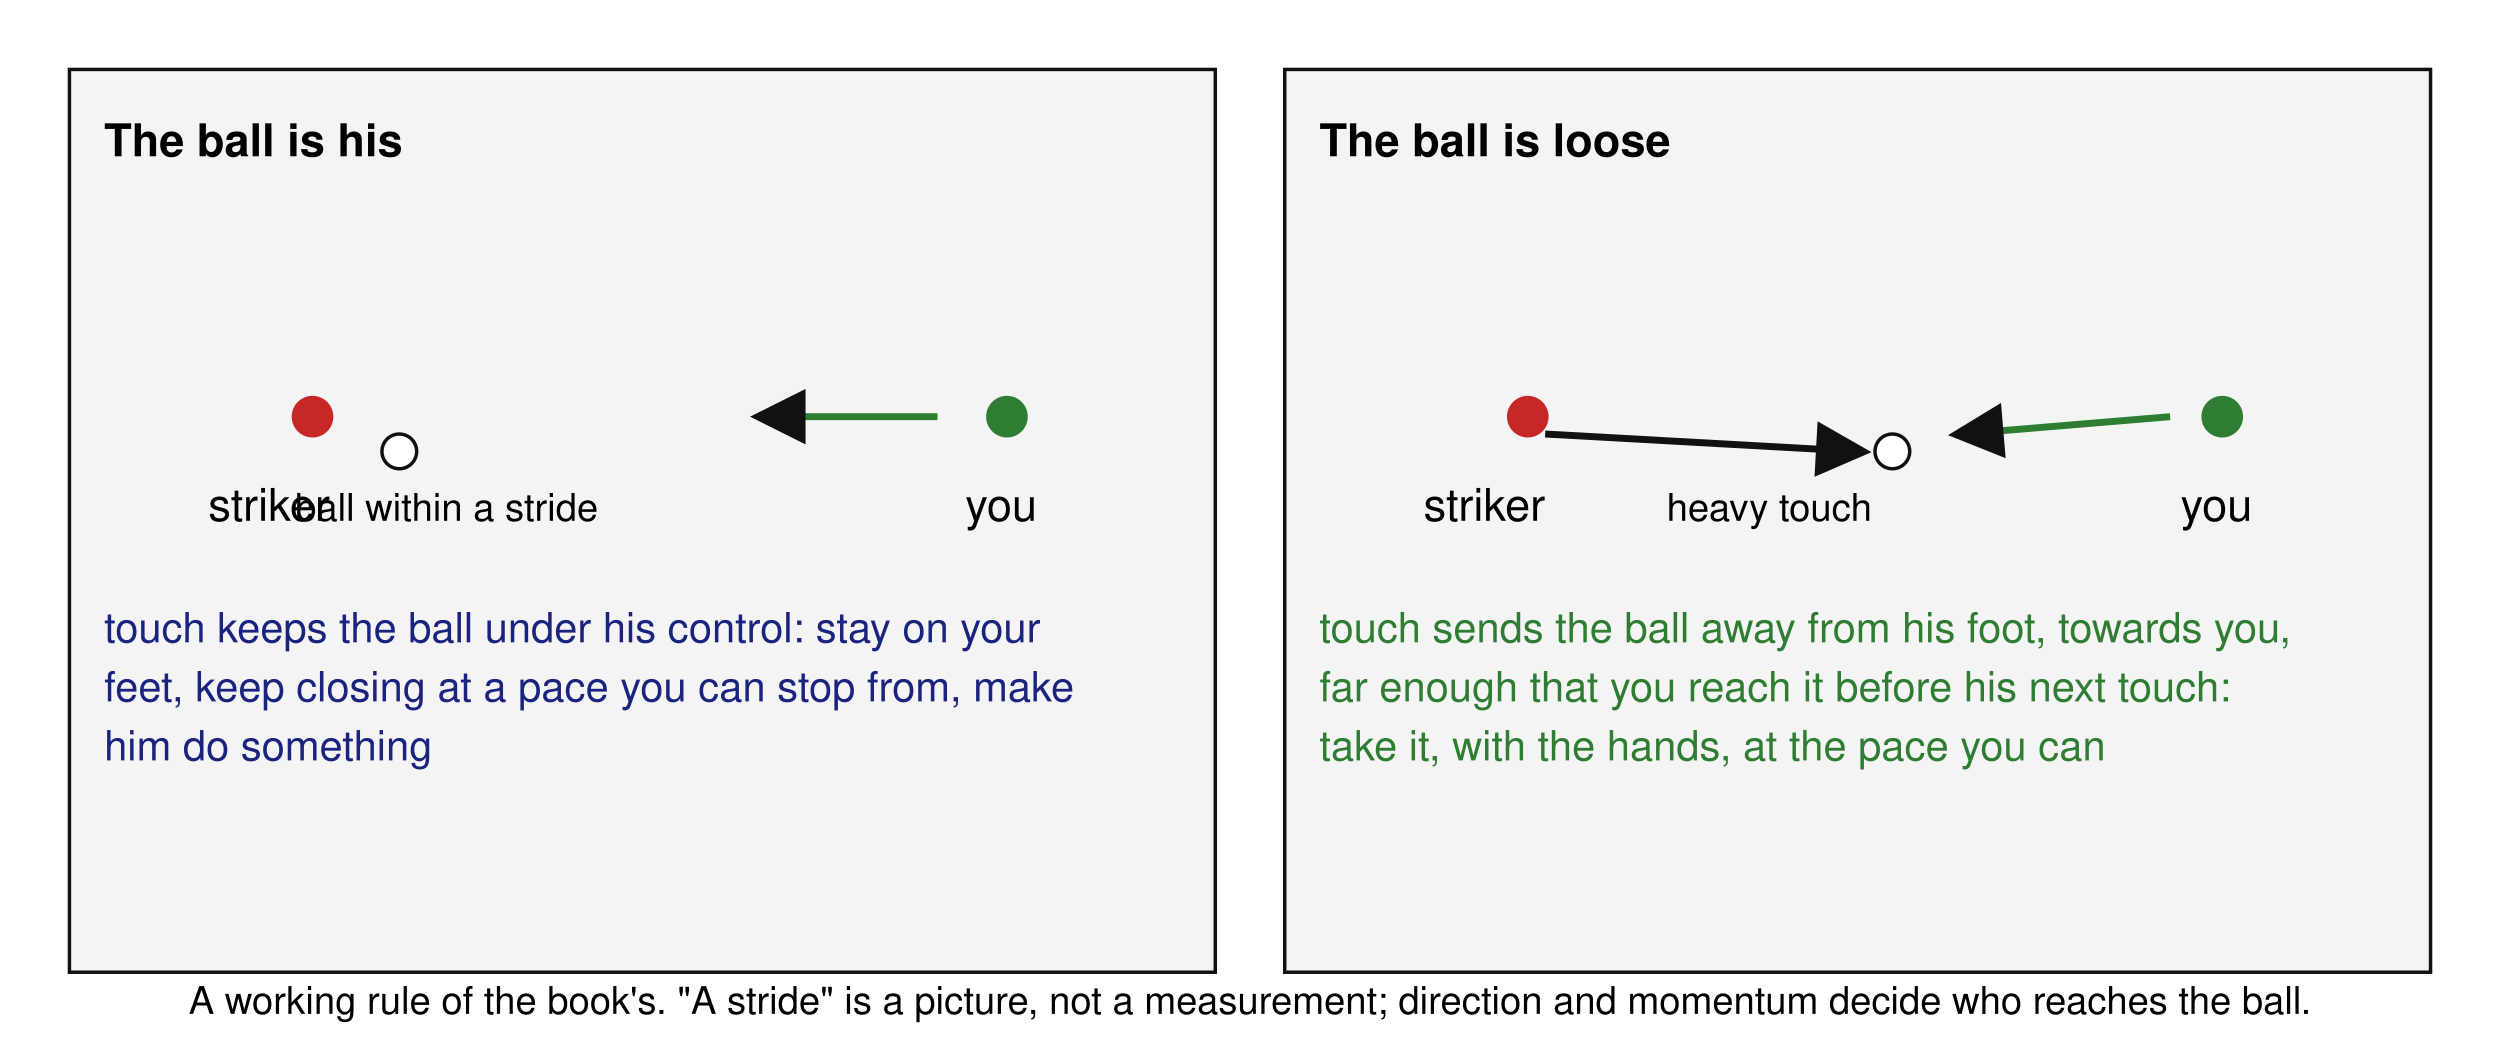
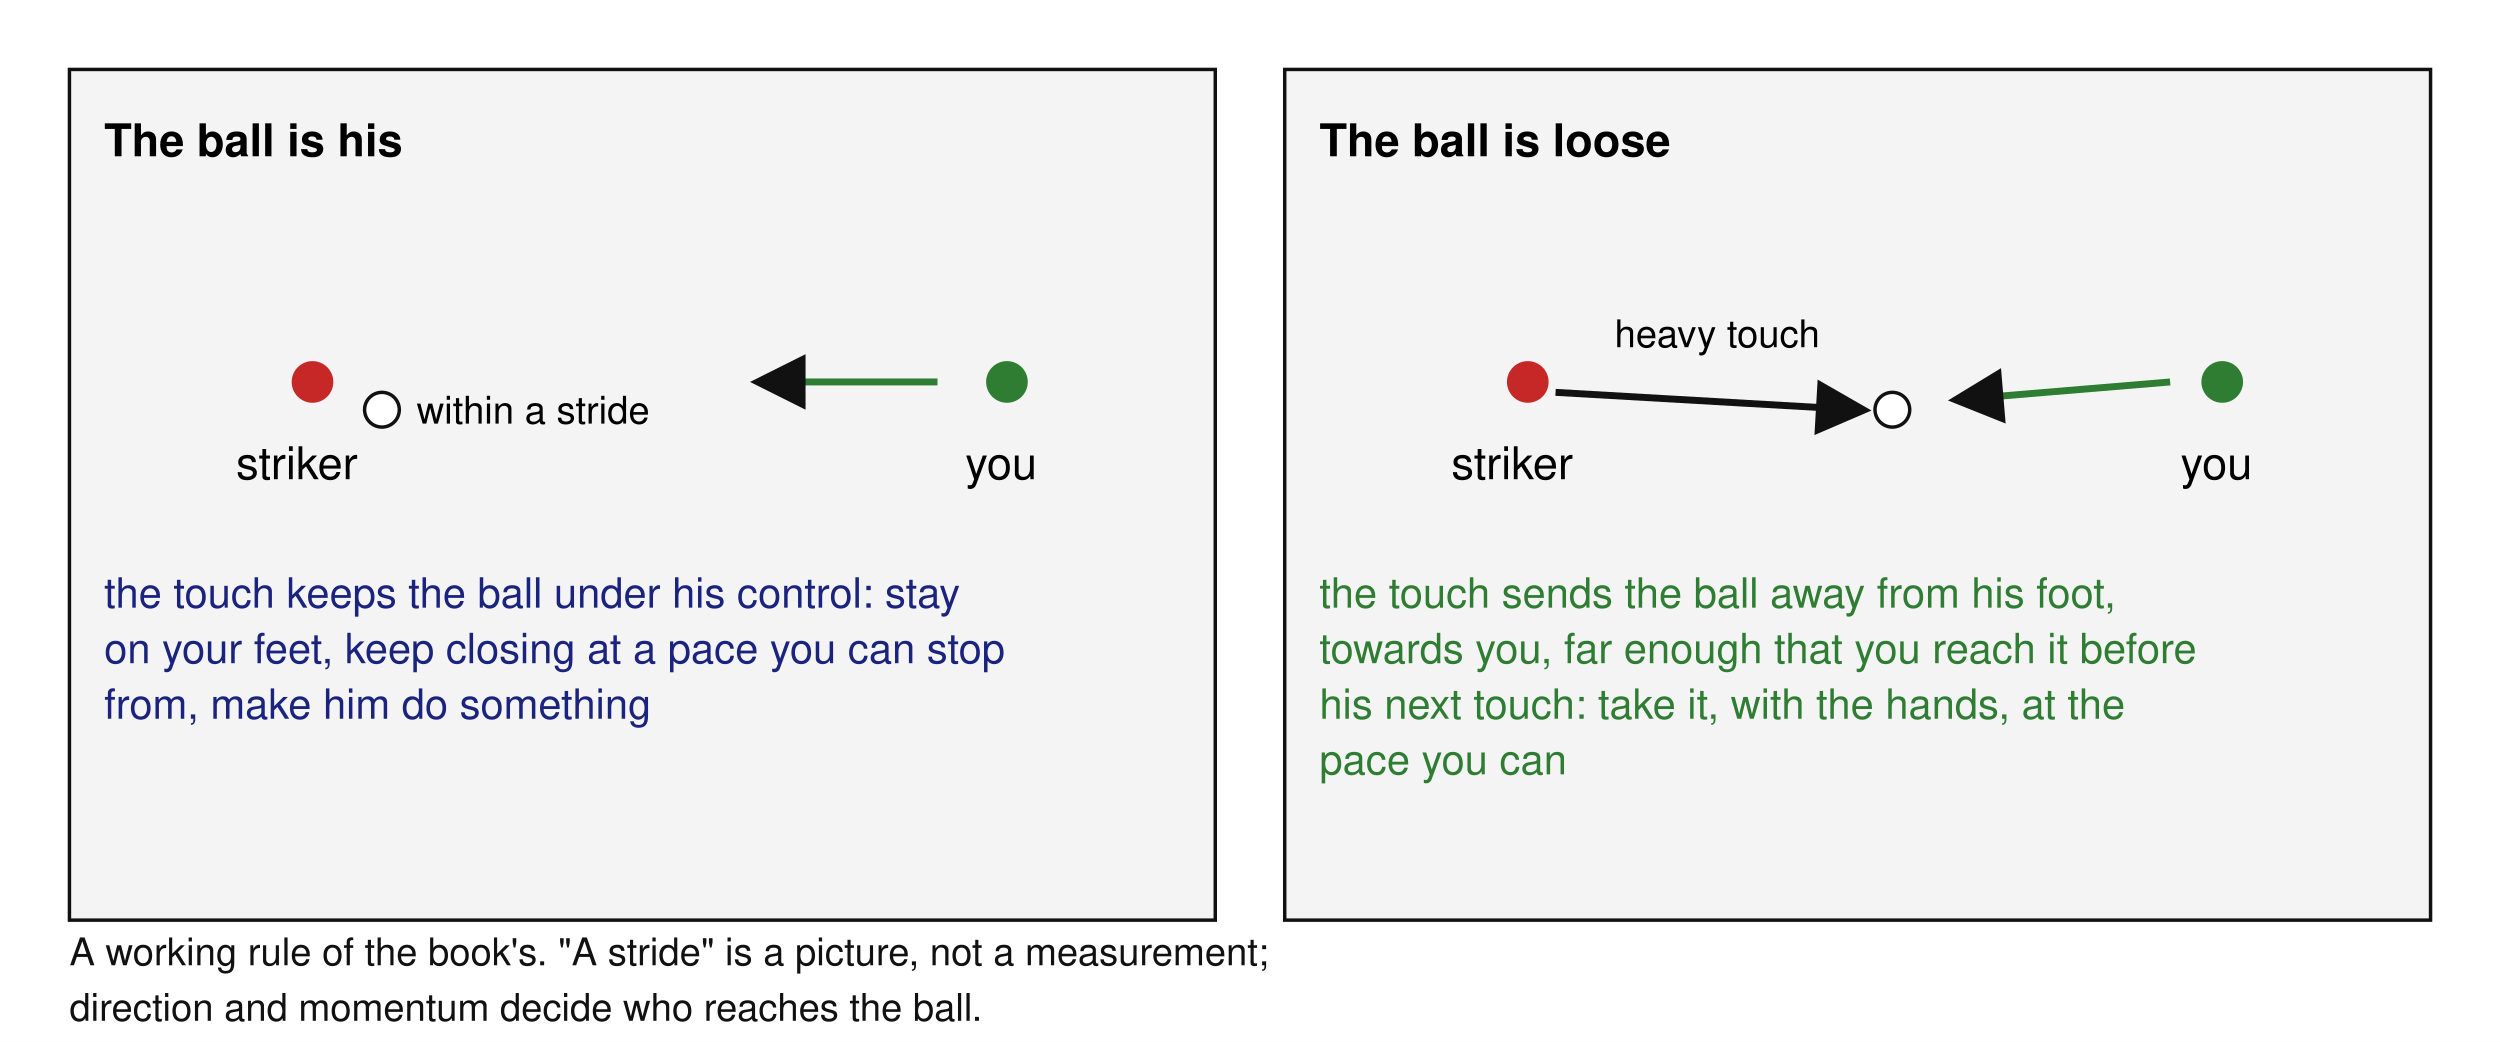
<svg xmlns="http://www.w3.org/2000/svg" viewBox="0 0 720 300" width="100%" font-family="Helvetica, Arial, sans-serif" font-size="13">
  <rect width="720" height="300" fill="#ffffff" />
  <defs>
    <marker id="a" markerWidth="8" markerHeight="8" refX="6" refY="4" orient="auto">
      <path d="M0,0 L8,4 L0,8 z" fill="#111" />
    </marker>
  </defs>
-   <rect x="20" y="20" width="330" height="260" fill="#f4f4f4" stroke="#111" />
+   <rect x="20" y="20" width="330" height="245" fill="#f4f4f4" stroke="#111" />
  <text x="30" y="45" font-weight="bold">The ball is his</text>
-   <circle cx="90" cy="120" r="6" fill="#c62828" />
-   <text x="60" y="150">striker</text>
-   <circle cx="115" cy="130" r="5" fill="#ffffff" stroke="#111" />
-   <circle cx="290" cy="120" r="6" fill="#2e7d32" />
-   <text x="278" y="150">you</text>
-   <text x="85" y="150" font-size="11">ball within a stride</text>
-   <line x1="270" y1="120" x2="220" y2="120" stroke="#2e7d32" stroke-width="2" marker-end="url(#a)" />
-   <text x="30" y="185" fill="#1a237e" font-size="12">touch keeps the ball under his control: stay on your</text>
-   <text x="30" y="202" fill="#1a237e" font-size="12">feet, keep closing at a pace you can stop from, make</text>
-   <text x="30" y="219" fill="#1a237e" font-size="12">him do something</text>
-   <rect x="370" y="20" width="330" height="260" fill="#f4f4f4" stroke="#111" />
+   <circle cx="90" cy="110" r="6" fill="#c62828" />
+   <text x="68" y="138" font-size="13">striker</text>
+   <circle cx="290" cy="110" r="6" fill="#2e7d32" />
+   <text x="278" y="138" font-size="13">you</text>
+   <circle cx="110" cy="118" r="5" fill="#ffffff" stroke="#111" />
+   <text x="120" y="122" font-size="11">within a stride</text>
+   <line x1="270" y1="110" x2="220" y2="110" stroke="#2e7d32" stroke-width="2" marker-end="url(#a)" />
+   <text x="30" y="175" font-size="12" fill="#1a237e">the touch keeps the ball under his control: stay</text>
+   <text x="30" y="191" font-size="12" fill="#1a237e">on your feet, keep closing at a pace you can stop</text>
+   <text x="30" y="207" font-size="12" fill="#1a237e">from, make him do something</text>
+   <rect x="370" y="20" width="330" height="245" fill="#f4f4f4" stroke="#111" />
  <text x="380" y="45" font-weight="bold">The ball is loose</text>
-   <circle cx="440" cy="120" r="6" fill="#c62828" />
-   <text x="410" y="150">striker</text>
-   <circle cx="545" cy="130" r="5" fill="#ffffff" stroke="#111" />
-   <circle cx="640" cy="120" r="6" fill="#2e7d32" />
-   <text x="628" y="150">you</text>
-   <line x1="445" y1="125" x2="535" y2="130" stroke="#111" stroke-width="2" marker-end="url(#a)" />
-   <text x="480" y="150" font-size="11">heavy touch</text>
-   <line x1="625" y1="120" x2="565" y2="125" stroke="#2e7d32" stroke-width="2" marker-end="url(#a)" />
-   <text x="380" y="185" fill="#2e7d32" font-size="12">touch sends the ball away from his foot, towards you,</text>
-   <text x="380" y="202" fill="#2e7d32" font-size="12">far enough that you reach it before his next touch:</text>
-   <text x="380" y="219" fill="#2e7d32" font-size="12">take it, with the hands, at the pace you can</text>
-   <text x="360" y="292" text-anchor="middle" font-size="11">A working rule of the book's. "A stride" is a picture, not a measurement; direction and momentum decide who reaches the ball.</text>
+   <circle cx="440" cy="110" r="6" fill="#c62828" />
+   <text x="418" y="138" font-size="13">striker</text>
+   <circle cx="640" cy="110" r="6" fill="#2e7d32" />
+   <text x="628" y="138" font-size="13">you</text>
+   <circle cx="545" cy="118" r="5" fill="#ffffff" stroke="#111" />
+   <line x1="448" y1="113" x2="535" y2="118" stroke="#111" stroke-width="2" marker-end="url(#a)" />
+   <text x="465" y="100" font-size="11">heavy touch</text>
+   <line x1="625" y1="110" x2="565" y2="115" stroke="#2e7d32" stroke-width="2" marker-end="url(#a)" />
+   <text x="380" y="175" font-size="12" fill="#2e7d32">the touch sends the ball away from his foot,</text>
+   <text x="380" y="191" font-size="12" fill="#2e7d32">towards you, far enough that you reach it before</text>
+   <text x="380" y="207" font-size="12" fill="#2e7d32">his next touch: take it, with the hands, at the</text>
+   <text x="380" y="223" font-size="12" fill="#2e7d32">pace you can</text>
+   <text x="20" y="278" font-size="11" fill="#111">A working rule of the book's. "A stride" is a picture, not a measurement;</text>
+   <text x="20" y="294" font-size="11" fill="#111">direction and momentum decide who reaches the ball.</text>
</svg>
